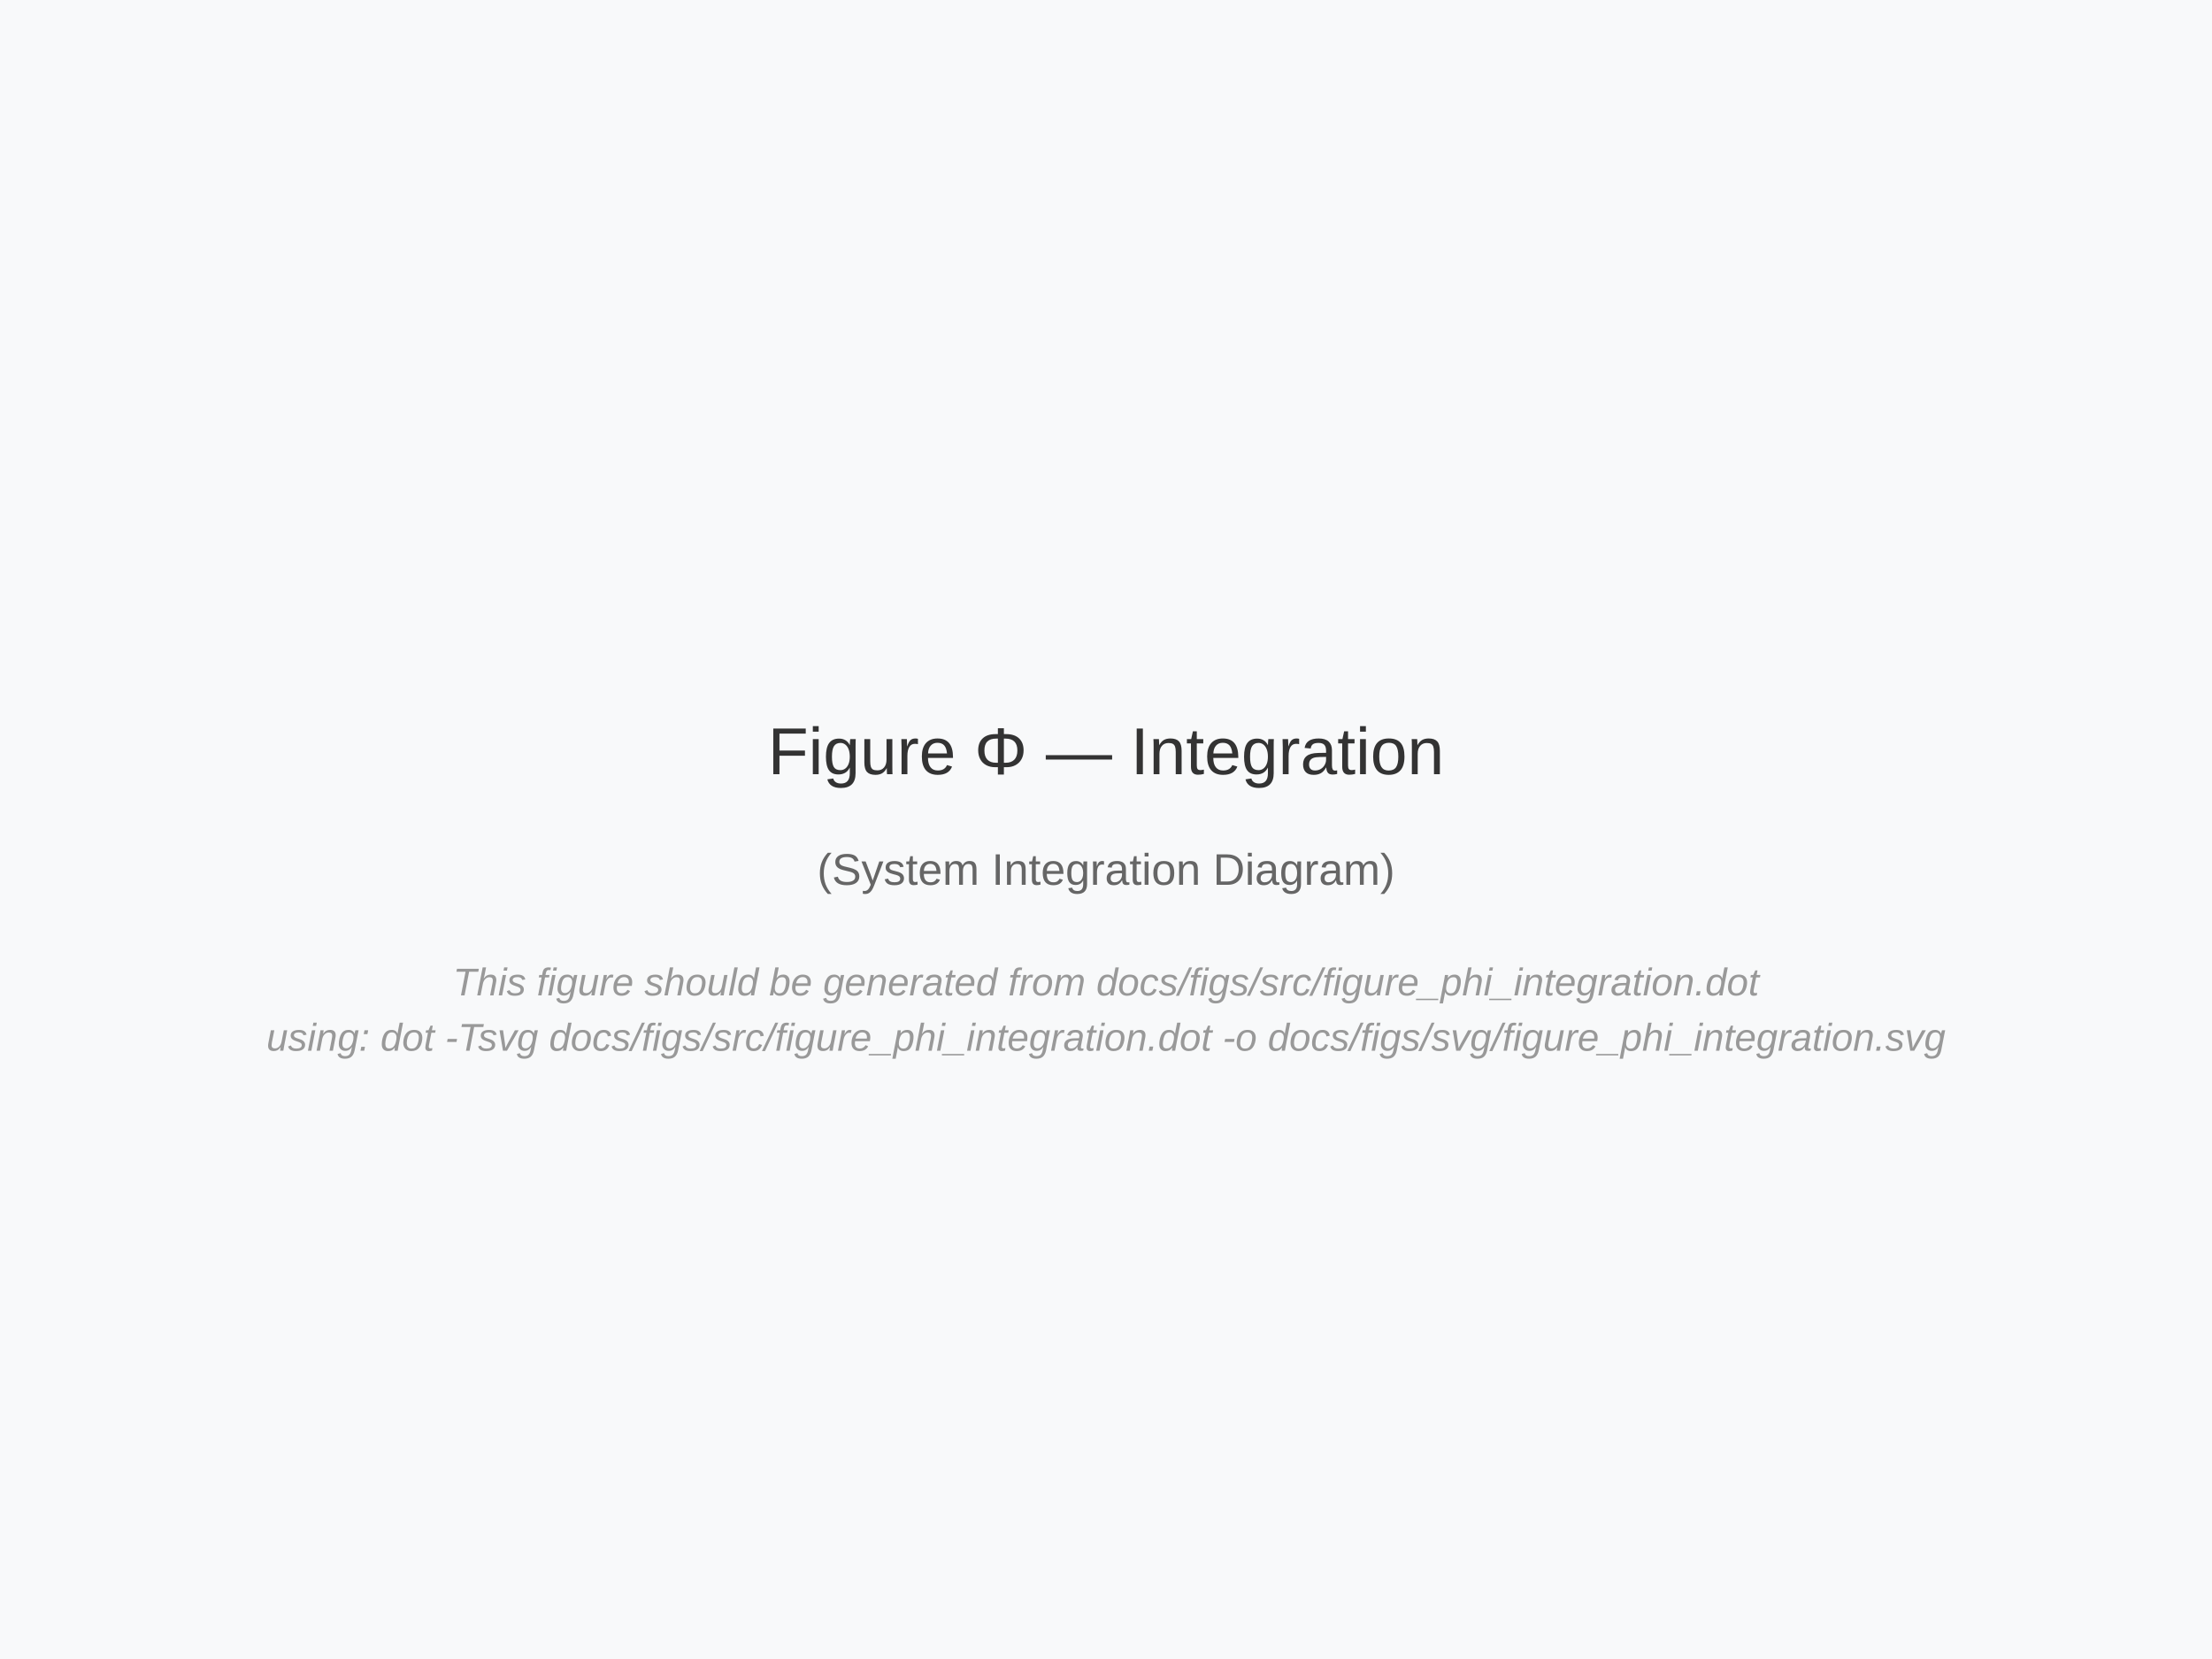
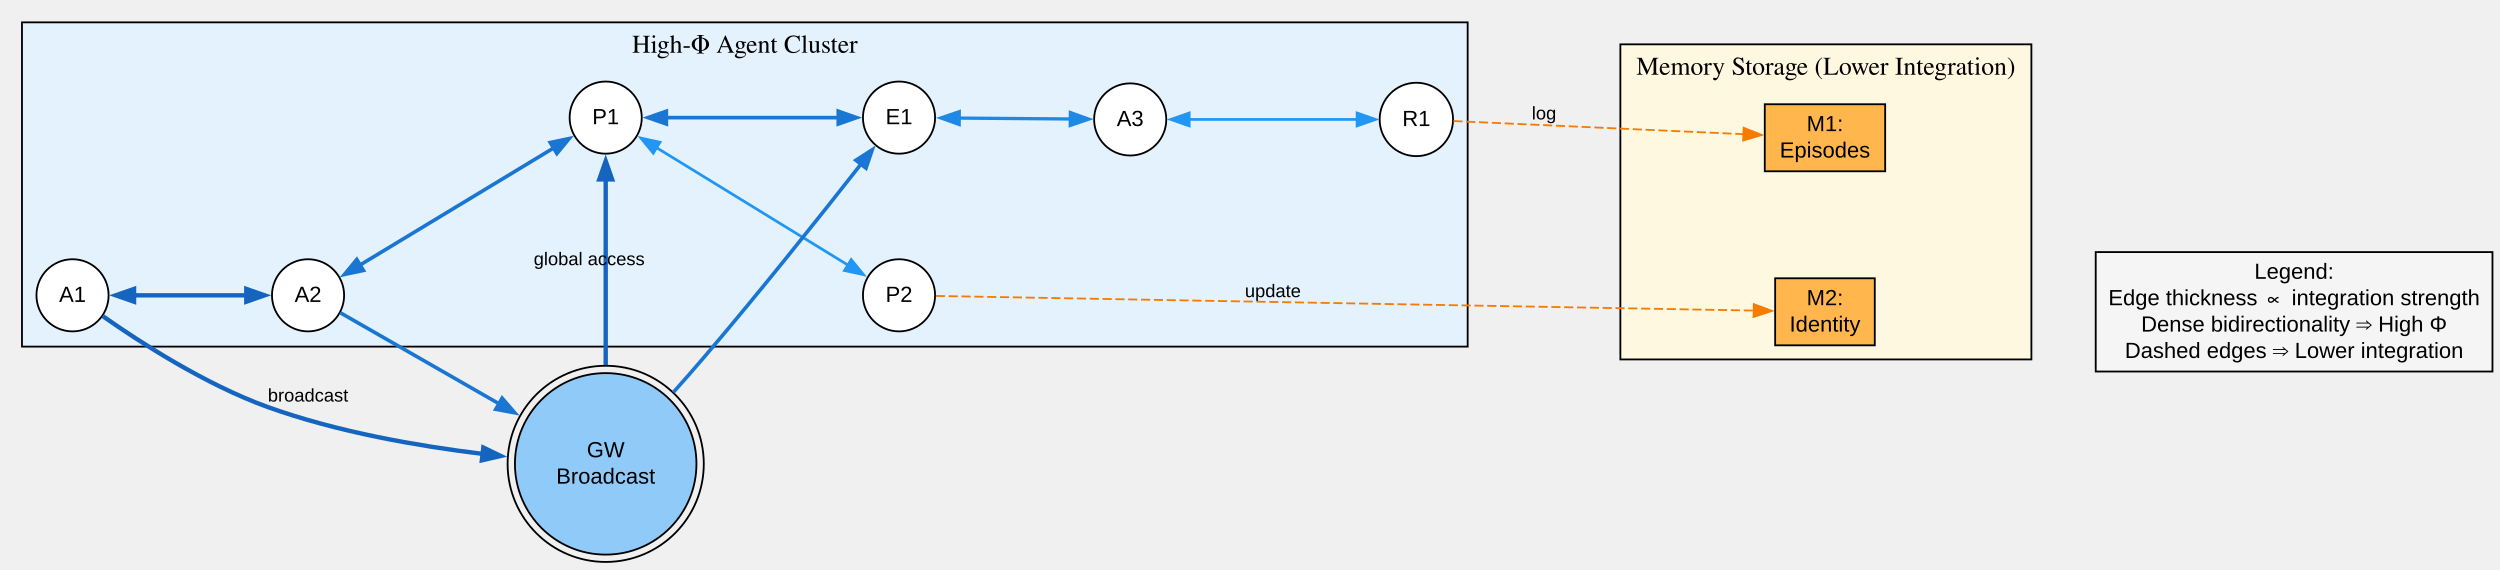
- <svg xmlns="http://www.w3.org/2000/svg" width="800" height="600" viewBox="0 0 800 600">
-   <rect width="800" height="600" fill="#f8f9fa" />
-   <text x="400" y="280" text-anchor="middle" font-family="Arial, sans-serif" font-size="24" fill="#333">
-     Figure Φ — Integration
-   </text>
-   <text x="400" y="320" text-anchor="middle" font-family="Arial, sans-serif" font-size="16" fill="#666">
-     (System Integration Diagram)
-   </text>
-   <text x="400" y="360" text-anchor="middle" font-family="Arial, sans-serif" font-size="14" fill="#999" font-style="italic">
-     This figure should be generated from docs/figs/src/figure_phi_integration.dot
-   </text>
-   <text x="400" y="380" text-anchor="middle" font-family="Arial, sans-serif" font-size="14" fill="#999" font-style="italic">
-     using: dot -Tsvg docs/figs/src/figure_phi_integration.dot -o docs/figs/svg/figure_phi_integration.svg
-   </text>
+ <svg xmlns="http://www.w3.org/2000/svg" width="1365pt" height="311pt" viewBox="0.00 0.00 1364.63 310.52">
+   <g id="graph0" class="graph" transform="translate(4,306.52) scale(1)" data-name="phi_integration">
+     <g id="clust1" class="cluster" data-name="cluster_agents">
+       <polygon fill="#e3f2fd" stroke="black" points="8,-117.52 8,-294.52 797.13,-294.52 797.13,-117.52 8,-117.52" style="" />
+       <text text-anchor="middle" x="402.57" y="-277.92" font-family="Times,serif" font-size="14.00" style="">High-Φ Agent Cluster</text>
+     </g>
+     <g id="clust2" class="cluster" data-name="cluster_memory">
+       <polygon fill="#fff8e1" stroke="black" points="880.48,-110.52 880.48,-282.52 1104.84,-282.52 1104.84,-110.52 880.48,-110.52" style="" />
+       <text text-anchor="middle" x="992.66" y="-265.92" font-family="Times,serif" font-size="14.00" style="">Memory Storage (Lower Integration)</text>
+     </g>
+     <g id="node1" class="node" pointer-events="visible" data-name="A1">
+       <ellipse fill="white" stroke="black" cx="35.59" cy="-145.52" rx="19.69" ry="19.69" style="" />
+       <text text-anchor="middle" x="35.59" y="-141.92" font-family="Arial" font-size="12.00" style="">A1</text>
+     </g>
+     <g id="node2" class="node" pointer-events="visible" data-name="A2">
+       <ellipse fill="white" stroke="black" cx="164.15" cy="-145.52" rx="19.69" ry="19.69" style="" />
+       <text text-anchor="middle" x="164.15" y="-141.92" font-family="Arial" font-size="12.00" style="">A2</text>
+     </g>
+     <g id="edge1" class="edge" data-name="A1-&gt;A2">
+       <path fill="none" stroke="#1565c0" stroke-width="2.4" d="M69.17,-145.52C87.99,-145.52 111.61,-145.52 130.45,-145.52" style="" />
+       <polygon fill="#1565c0" stroke="#1565c0" stroke-width="2.4" points="69.17,-142.02 59.17,-145.52 69.17,-149.02 69.17,-142.02" style="" />
+       <polygon fill="#1565c0" stroke="#1565c0" stroke-width="2.4" points="130.44,-149.02 140.44,-145.52 130.44,-142.02 130.44,-149.02" style="" />
+     </g>
+     <g id="node8" class="node" pointer-events="visible" data-name="GW">
+       <ellipse fill="#90caf9" stroke="black" cx="326.62" cy="-53.52" rx="49.54" ry="49.54" style="" />
+       <ellipse fill="none" stroke="black" cx="326.62" cy="-53.52" rx="53.54" ry="53.54" style="" />
+       <text text-anchor="middle" x="326.62" y="-57.12" font-family="Arial" font-size="12.00" style="">GW</text>
+       <text text-anchor="middle" x="326.62" y="-42.72" font-family="Arial" font-size="12.00" style="">Broadcast</text>
+     </g>
+     <g id="edge8" class="edge" data-name="A1-&gt;GW">
+       <path fill="none" stroke="#1565c0" stroke-width="2.4" d="M52.17,-134.11C72.04,-120.15 107.93,-96.86 142.19,-84.52 179.91,-70.93 224.18,-63.24 259.78,-58.91" style="" />
+       <polygon fill="#1565c0" stroke="#1565c0" stroke-width="2.4" points="259.82,-62.43 269.36,-57.82 259.03,-55.47 259.82,-62.43" style="" />
+       <text text-anchor="middle" x="164.15" y="-87.52" font-family="Arial" font-size="10.00" style="">broadcast</text>
+     </g>
+     <g id="edge2" class="edge" data-name="A2-&gt;A2">
+       <path fill="none" stroke="black" stroke-width="0" d="M156.2,-163.83C148.46,-190.26 151.11,-223.11 164.15,-223.11 177.19,-223.11 179.84,-190.26 172.09,-163.83" style="" />
+     </g>
+     <g id="node5" class="node" pointer-events="visible" data-name="P1">
+       <ellipse fill="white" stroke="black" cx="326.62" cy="-242.52" rx="19.69" ry="19.69" style="" />
+       <text text-anchor="middle" x="326.62" y="-238.92" font-family="Arial" font-size="12.00" style="">P1</text>
+     </g>
+     <g id="edge3" class="edge" data-name="A2-&gt;P1">
+       <path fill="none" stroke="#1976d2" stroke-width="2" d="M192.25,-161.9C221.84,-179.79 268.95,-208.26 298.54,-226.15" style="" />
+       <polygon fill="#1976d2" stroke="#1976d2" stroke-width="2" points="194.38,-159.1 184.01,-156.92 190.75,-165.09 194.38,-159.1" style="" />
+       <polygon fill="#1976d2" stroke="#1976d2" stroke-width="2" points="296.35,-228.91 306.72,-231.09 299.97,-222.92 296.35,-228.91" style="" />
+     </g>
+     <g id="edge9" class="edge" data-name="A2-&gt;GW">
+       <path fill="none" stroke="#1976d2" stroke-width="2" d="M181.72,-136.02C202.11,-124.32 237.83,-103.85 268.58,-86.22" style="" />
+       <polygon fill="#1976d2" stroke="#1976d2" stroke-width="2" points="270.09,-89.39 277.02,-81.38 266.6,-83.32 270.09,-89.39" style="" />
+     </g>
+     <g id="node3" class="node" pointer-events="visible" data-name="A3">
+       <ellipse fill="white" stroke="black" cx="612.92" cy="-241.52" rx="19.69" ry="19.69" style="" />
+       <text text-anchor="middle" x="612.92" y="-237.92" font-family="Arial" font-size="12.00" style="">A3</text>
+     </g>
+     <g id="node7" class="node" pointer-events="visible" data-name="R1">
+       <ellipse fill="white" stroke="black" cx="769.12" cy="-241.52" rx="20.03" ry="20.03" style="" />
+       <text text-anchor="middle" x="769.12" y="-237.92" font-family="Arial" font-size="12.00" style="">R1</text>
+     </g>
+     <g id="edge6" class="edge" data-name="A3-&gt;R1">
+       <path fill="none" stroke="#2196f3" stroke-width="1.5" d="M644.69,-241.52C671.44,-241.52 710.02,-241.52 736.9,-241.52" style="" />
+       <polygon fill="#2196f3" stroke="#2196f3" stroke-width="1.5" points="645.1,-238.02 635.1,-241.52 645.1,-245.02 645.1,-238.02" style="" />
+       <polygon fill="#2196f3" stroke="#2196f3" stroke-width="1.5" points="736.79,-245.02 746.79,-241.52 736.79,-238.02 736.79,-245.02" style="" />
+     </g>
+     <g id="node4" class="node" pointer-events="visible" data-name="E1">
+       <ellipse fill="white" stroke="black" cx="486.73" cy="-242.52" rx="19.69" ry="19.69" style="" />
+       <text text-anchor="middle" x="486.73" y="-238.92" font-family="Arial" font-size="12.00" style="">E1</text>
+     </g>
+     <g id="edge5" class="edge" data-name="E1-&gt;A3">
+       <path fill="none" stroke="#1e88e5" stroke-width="1.8" d="M519.53,-242.26C538.22,-242.11 561.76,-241.92 580.4,-241.77" style="" />
+       <polygon fill="#1e88e5" stroke="#1e88e5" stroke-width="1.8" points="519.56,-238.76 509.59,-242.34 519.62,-245.76 519.56,-238.76" style="" />
+       <polygon fill="#1e88e5" stroke="#1e88e5" stroke-width="1.8" points="580.28,-245.27 590.25,-241.69 580.22,-238.27 580.28,-245.27" style="" />
+     </g>
+     <g id="edge4" class="edge" data-name="P1-&gt;E1">
+       <path fill="none" stroke="#1976d2" stroke-width="2" d="M359.32,-242.52C386.77,-242.52 426.27,-242.52 453.79,-242.52" style="" />
+       <polygon fill="#1976d2" stroke="#1976d2" stroke-width="2" points="359.72,-239.02 349.72,-242.52 359.72,-246.02 359.72,-239.02" style="" />
+       <polygon fill="#1976d2" stroke="#1976d2" stroke-width="2" points="453.57,-246.02 463.57,-242.52 453.57,-239.02 453.57,-246.02" style="" />
+     </g>
+     <g id="node6" class="node" pointer-events="visible" data-name="P2">
+       <ellipse fill="white" stroke="black" cx="486.73" cy="-145.52" rx="19.69" ry="19.69" style="" />
+       <text text-anchor="middle" x="486.73" y="-141.92" font-family="Arial" font-size="12.00" style="">P2</text>
+     </g>
+     <g id="edge7" class="edge" data-name="P1-&gt;P2">
+       <path fill="none" stroke="#2196f3" stroke-width="1.5" d="M354.17,-226.23C383.29,-208.36 429.78,-179.85 458.99,-161.93" style="" />
+       <polygon fill="#2196f3" stroke="#2196f3" stroke-width="1.5" points="352.58,-223.1 345.88,-231.32 356.24,-229.07 352.58,-223.1" style="" />
+       <polygon fill="#2196f3" stroke="#2196f3" stroke-width="1.5" points="460.63,-165.02 467.33,-156.81 456.97,-159.06 460.63,-165.02" style="" />
+     </g>
+     <g id="node10" class="node" pointer-events="visible" data-name="M2">
+       <polygon fill="#ffb74d" stroke="black" points="1019.35,-154.82 964.97,-154.82 964.97,-118.22 1019.35,-118.22 1019.35,-154.82" style="" />
+       <text text-anchor="middle" x="992.16" y="-140.12" font-family="Arial" font-size="12.00" style="">M2:</text>
+       <text text-anchor="middle" x="992.16" y="-125.72" font-family="Arial" font-size="12.00" style="">Identity</text>
+     </g>
+     <g id="edge13" class="edge" data-name="P2-&gt;M2">
+       <path fill="none" stroke="#f57c00" stroke-dasharray="5,2" d="M506.85,-145.18C581.33,-143.85 852.81,-138.99 953.37,-137.19" style="" />
+       <polygon fill="#f57c00" stroke="#f57c00" points="953.31,-140.7 963.24,-137.02 953.18,-133.7 953.31,-140.7" style="" />
+       <text text-anchor="middle" x="690.81" y="-144.52" font-family="Arial" font-size="10.00" style="">update</text>
+     </g>
+     <g id="node9" class="node" pointer-events="visible" data-name="M1">
+       <polygon fill="#ffb74d" stroke="black" points="1025.03,-249.82 959.3,-249.82 959.3,-213.22 1025.03,-213.22 1025.03,-249.82" style="" />
+       <text text-anchor="middle" x="992.16" y="-235.12" font-family="Arial" font-size="12.00" style="">M1:</text>
+       <text text-anchor="middle" x="992.16" y="-220.72" font-family="Arial" font-size="12.00" style="">Episodes</text>
+     </g>
+     <g id="edge12" class="edge" data-name="R1-&gt;M1">
+       <path fill="none" stroke="#f57c00" stroke-dasharray="5,2" d="M789.35,-240.65C824.47,-239.06 899.82,-235.65 947.85,-233.48" style="" />
+       <polygon fill="#f57c00" stroke="#f57c00" points="947.79,-236.98 957.62,-233.04 947.48,-229.99 947.79,-236.98" style="" />
+       <text text-anchor="middle" x="838.81" y="-241.52" font-family="Arial" font-size="10.00" style="">log</text>
+     </g>
+     <g id="edge11" class="edge" data-name="GW-&gt;E1">
+       <path fill="none" stroke="#1976d2" stroke-width="2" d="M363.53,-92.56C369.15,-98.84 374.85,-105.32 380.14,-111.52 411,-147.63 445.25,-190.71 466.14,-217.35" style="" />
+       <polygon fill="#1976d2" stroke="#1976d2" stroke-width="2" points="463.19,-219.25 472.11,-224.97 468.71,-214.94 463.19,-219.25" style="" />
+     </g>
+     <g id="edge10" class="edge" data-name="GW-&gt;P1">
+       <path fill="none" stroke="#1565c0" stroke-width="2.4" d="M326.62,-107.43C326.62,-140.13 326.62,-180.84 326.62,-208.98" style="" />
+       <polygon fill="#1565c0" stroke="#1565c0" stroke-width="2.4" points="323.12,-208.8 326.62,-218.8 330.12,-208.8 323.12,-208.8" style="" />
+       <text text-anchor="middle" x="317.62" y="-161.98" font-family="Arial" font-size="10.00" style="">global access</text>
+     </g>
+     <g id="node11" class="node" pointer-events="visible" data-name="legend">
+       <polygon fill="#f5f5f5" stroke="black" points="1356.52,-169.12 1139.95,-169.12 1139.95,-103.92 1356.52,-103.92 1356.52,-169.12" style="" />
+       <text text-anchor="middle" x="1248.24" y="-154.52" font-family="Arial" font-size="12.00" style="">Legend:</text>
+       <text text-anchor="middle" x="1248.24" y="-140.12" font-family="Arial" font-size="12.00" style="">Edge thickness ∝ integration strength</text>
+       <text text-anchor="middle" x="1248.24" y="-125.72" font-family="Arial" font-size="12.00" style="">Dense bidirectionality ⇒ High Φ</text>
+       <text text-anchor="middle" x="1248.24" y="-111.32" font-family="Arial" font-size="12.00" style="">Dashed edges ⇒ Lower integration</text>
+     </g>
+   </g>
</svg>
